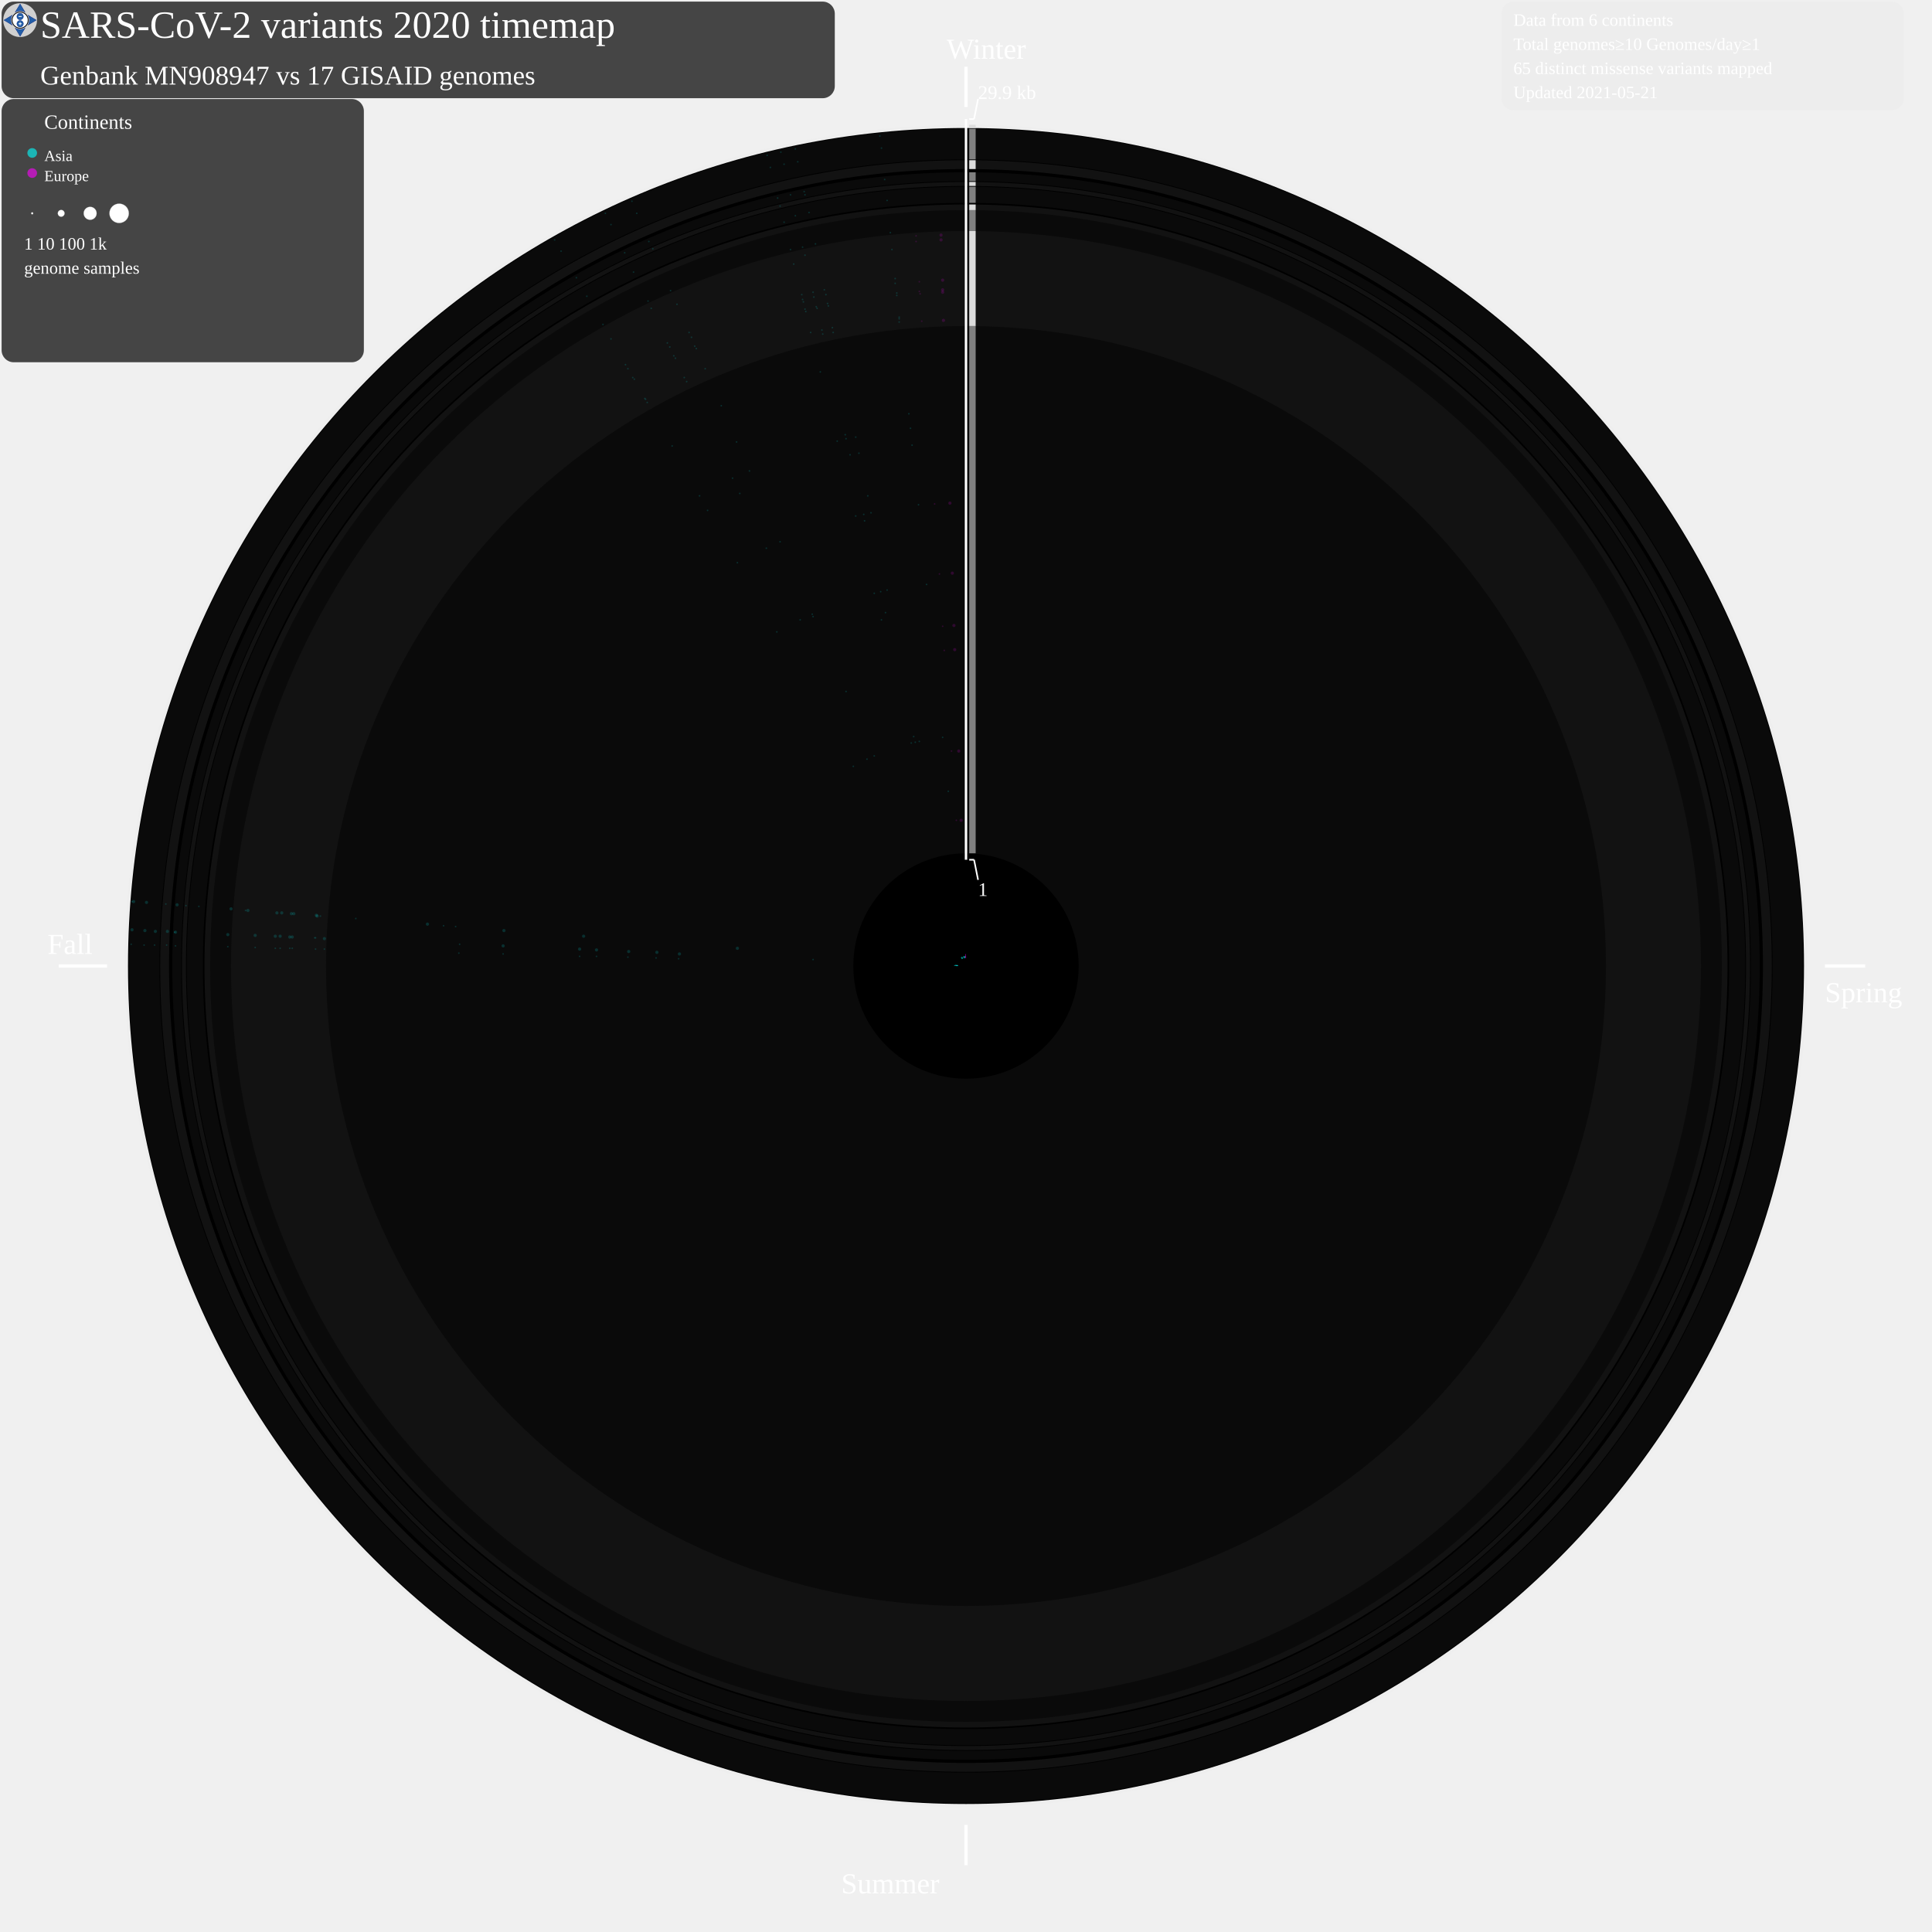
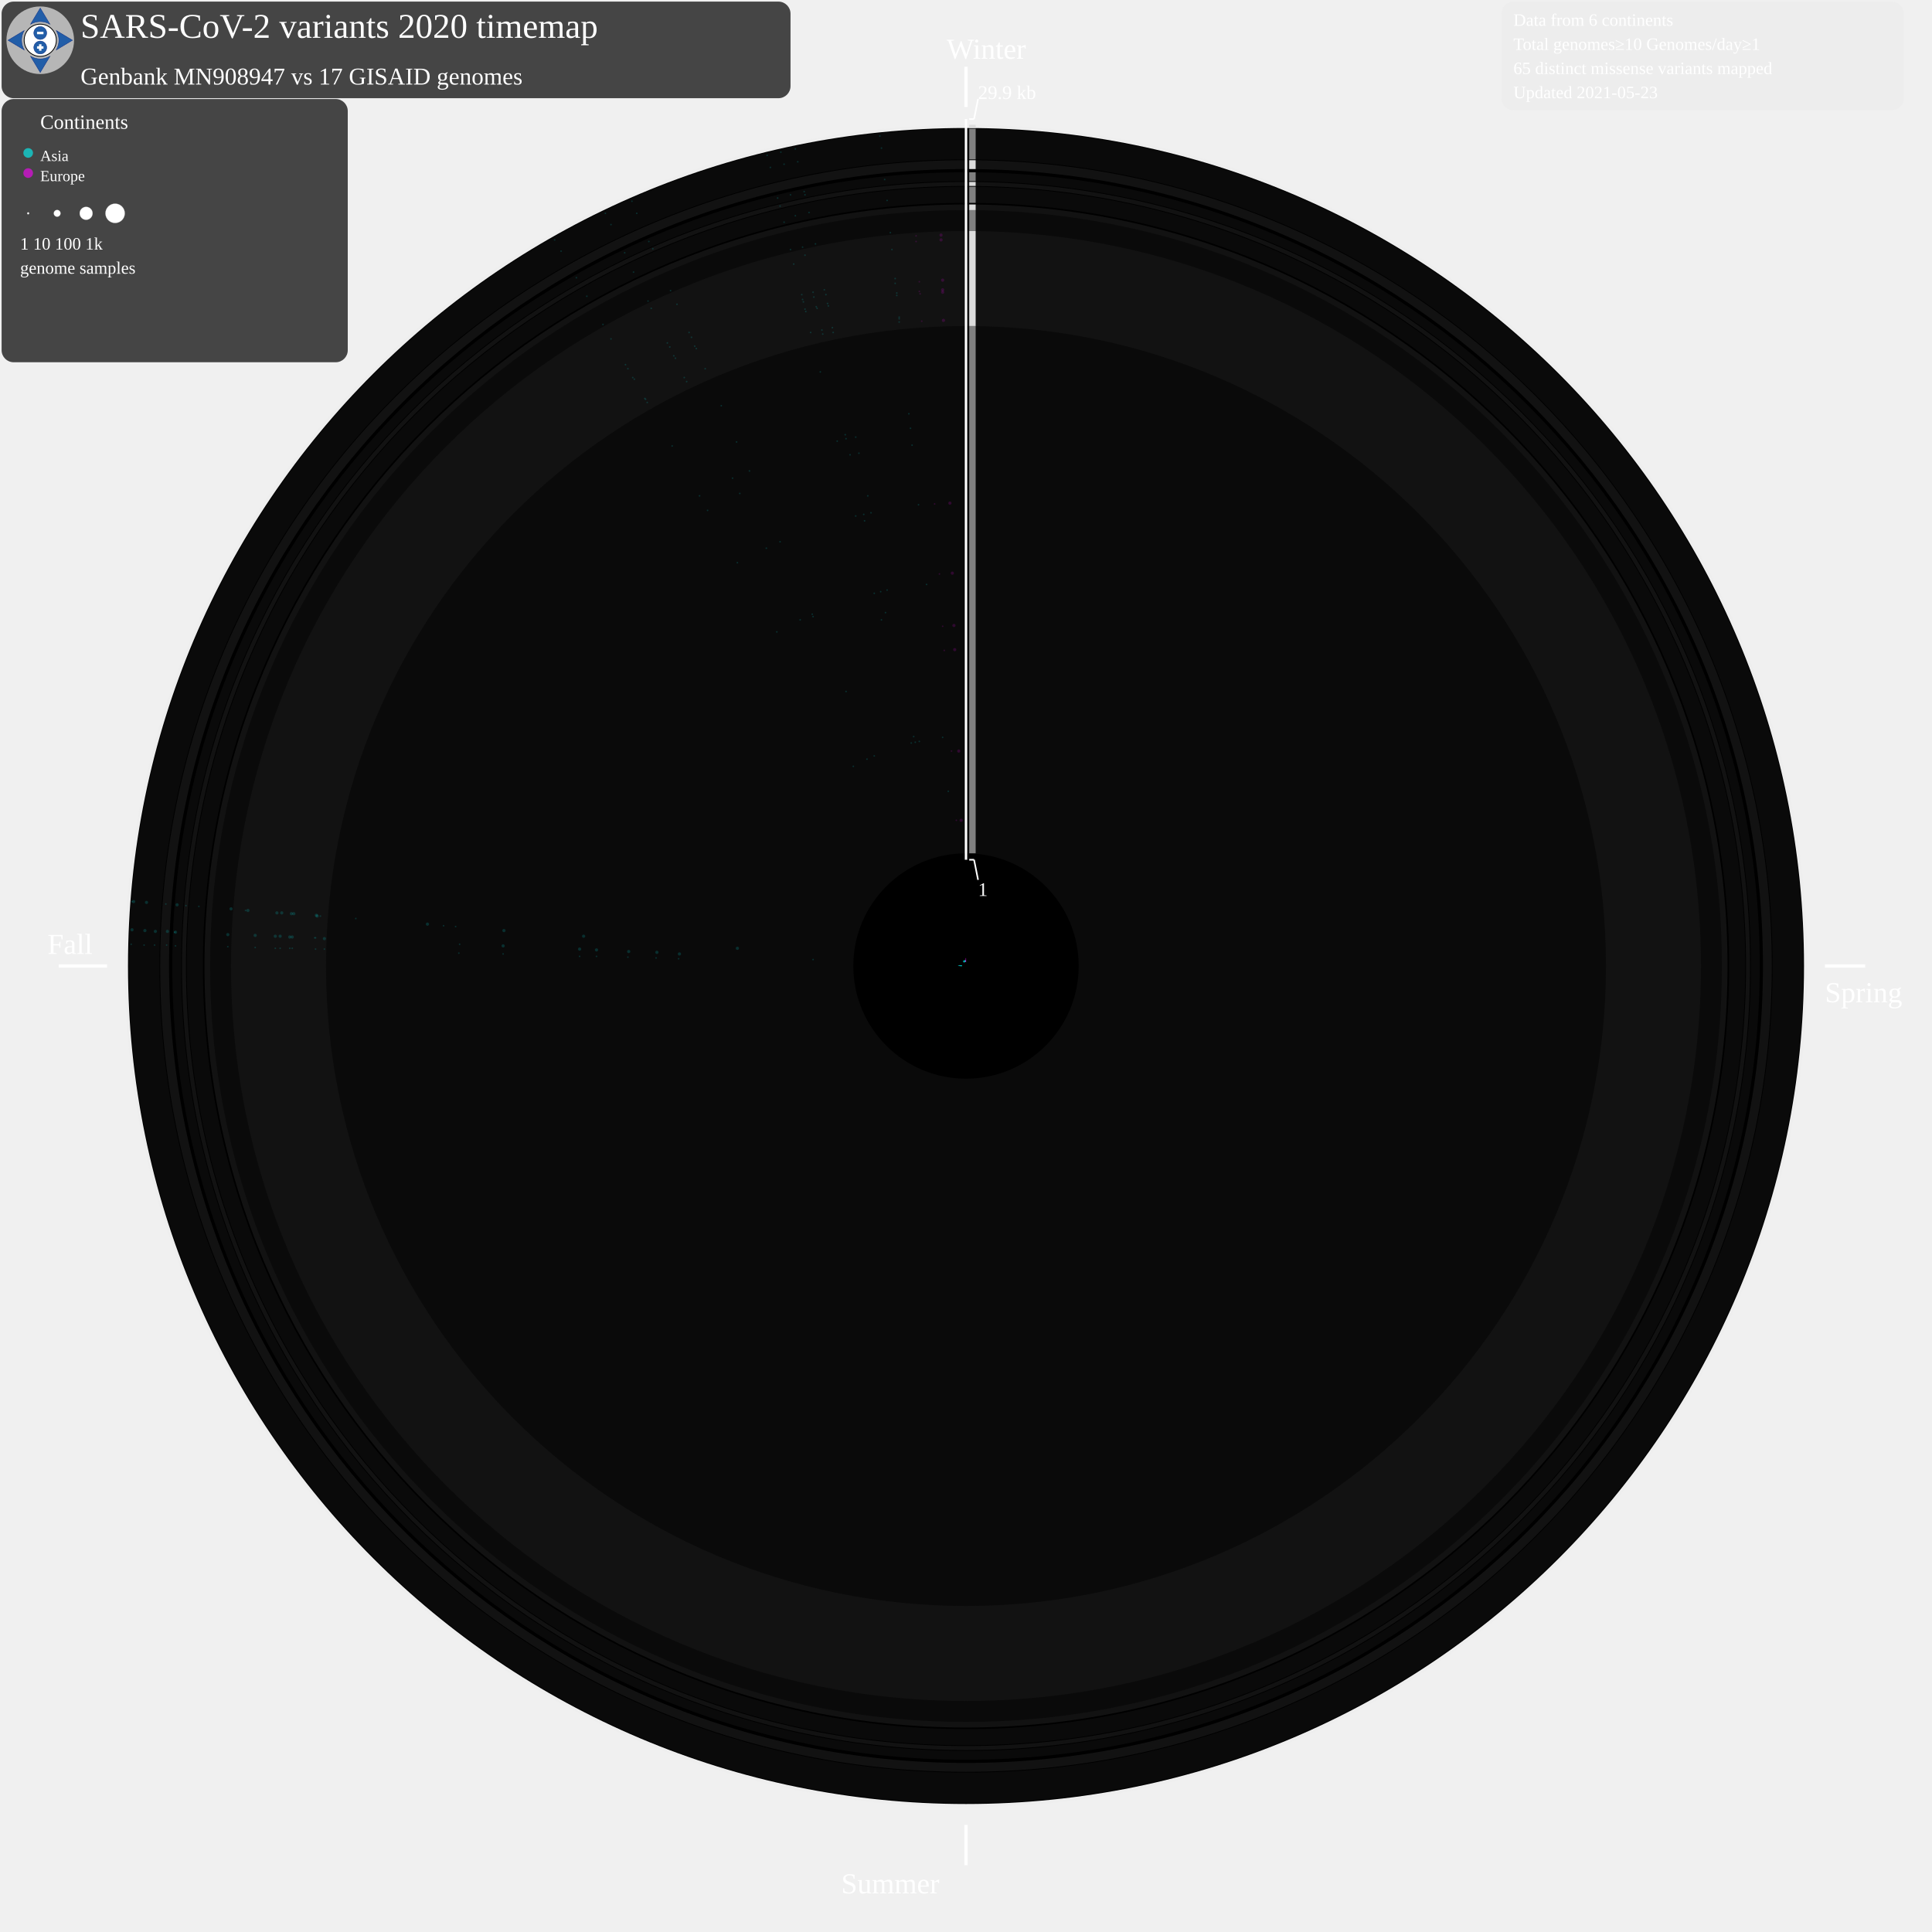
<svg xmlns="http://www.w3.org/2000/svg" width="2400" height="2400" style="background-color:black" viewBox="0 0 2400 2400" id="map-svg">
  <defs>
    <style type="text/css">
	.sb {
	stroke-width:0.8;
	stroke-opacity:50%;
	}
	.compass {
	fill: #fff;
	stroke: #000;
	stroke-width: 1;
	}
	.button {
	fill: #225EA8;
	stroke: #0C2C84;
	stroke-width: 0.5;
	stroke-miterlimit:6;
	stroke-linecap: round;
	}
	.button:hover {
	stroke-width: 1;
	}
	.plus-minus {
	fill: #fff;
	pointer-events: none;
	}
	.cv {
	stroke: none;
	fill-opacity:0.15;
	}
	a:link, a:visited {
	cursor: pointer;
	}
	a:hover, a:active {
	outline: dotted 2px yellow;
	}
	g:hover, g:active {
	outline: dotted 2px yellow;
	}
+ 	.static {
+ 	cursor: not-allowed;
+ 	}
+ 	.draggable, .draggable-group {
+ 	cursor: pointer;
+ 	}
+ 	svg text {
+ 	cursor: default;
+ 	-webkit-user-select: none;
+ 	-moz-user-select: none;
+ 	-ms-user-select: none;
+ 	user-select: none;
+ 	}
	</style>
  </defs>
-   <text font-size="4.0em" x="50" y="47" fill="white">SARS-CoV-2 variants 2020 timemap</text>
-   <g id="matrix-group" transform="matrix(1 0 0 1 0 0)">
+   <text font-size="3.6em" x="100" y="47" fill="white">SARS-CoV-2 variants 2020 timemap</text>
+   <g id="matrix-group" transform="matrix(1 0 0 1 0 0)" class="draggable-group">
    <circle cx="1200" cy="1200" r="1045" style="fill:gainsboro;stroke:black;stroke-width:0;fill-opacity:0.085;" />
    <circle cx="1200" cy="1200" r="1041" style="fill:black;stroke:black;stroke-width:0;fill-opacity:1;" />
    <circle cx="1200" cy="1200" r="1040" style="fill:grey;stroke:black;stroke-width:0;fill-opacity:0.085;" />
    <circle cx="1200" cy="1200" r="1002" style="fill:black;stroke:black;stroke-width:0;fill-opacity:1;" />
    <circle cx="1200" cy="1200" r="1001" style="fill:gainsboro;stroke:black;stroke-width:0;fill-opacity:0.085;" />
    <circle cx="1200" cy="1200" r="990" style="fill:black;stroke:black;stroke-width:0;fill-opacity:1;" />
    <circle cx="1200" cy="1200" r="986" style="fill:grey;stroke:black;stroke-width:0;fill-opacity:0.085;" />
    <circle cx="1200" cy="1200" r="975" style="fill:black;stroke:black;stroke-width:0;fill-opacity:1;" />
    <circle cx="1200" cy="1200" r="974" style="fill:gainsboro;stroke:black;stroke-width:0;fill-opacity:0.085;" />
    <circle cx="1200" cy="1200" r="969" style="fill:black;stroke:black;stroke-width:0;fill-opacity:1;" />
    <circle cx="1200" cy="1200" r="968" style="fill:grey;stroke:black;stroke-width:0;fill-opacity:0.085;" />
    <circle cx="1200" cy="1200" r="948" style="fill:black;stroke:black;stroke-width:0;fill-opacity:1;" />
    <circle cx="1200" cy="1200" r="946" style="fill:gainsboro;stroke:black;stroke-width:0;fill-opacity:0.085;" />
    <circle cx="1200" cy="1200" r="939" style="fill:black;stroke:black;stroke-width:0;fill-opacity:1;" />
    <circle cx="1200" cy="1200" r="939" style="fill:grey;stroke:black;stroke-width:0;fill-opacity:0.085;" />
    <circle cx="1200" cy="1200" r="913" style="fill:black;stroke:black;stroke-width:0;fill-opacity:1;" />
    <circle cx="1200" cy="1200" r="913" style="fill:gainsboro;stroke:black;stroke-width:0;fill-opacity:0.085;" />
    <circle cx="1200" cy="1200" r="795" style="fill:black;stroke:black;stroke-width:0;fill-opacity:1;" />
    <circle cx="1200" cy="1200" r="795" style="fill:grey;stroke:black;stroke-width:0;fill-opacity:0.085;" />
    <circle cx="1200" cy="1200" r="140" style="fill:black;stroke:black;stroke-width:0;fill-opacity:1;" />
    <line x1="1200" y1="82.938" x2="1200" y2="132.938" style="stroke:white;stroke-width:4" />
    <text font-size="3.0em" x="1176" y="72.938" fill="white">Winter</text>
    <line x1="2267" y1="1200" x2="2317" y2="1200" style="stroke:white;stroke-width:4" />
    <text font-size="3.0em" x="2267" y="1245" fill="white">Spring</text>
    <line x1="1200" y1="2267" x2="1200" y2="2317" style="stroke:white;stroke-width:4" />
    <text font-size="3.0em" x="1045" y="2352" fill="white">Summer</text>
    <line x1="133" y1="1200" x2="73" y2="1200" style="stroke:white;stroke-width:4" />
    <text font-size="3.0em" x="59" y="1185" fill="white">Fall</text>
    <g>
      <line x1="1208" y1="1060" x2="1208" y2="405" style="stroke:grey;stroke-width:8" />
    </g>
    <g>
      <line x1="1208" y1="405" x2="1208" y2="287" style="stroke:gainsboro;stroke-width:8" />
    </g>
    <g>
      <line x1="1208" y1="287" x2="1208" y2="261" style="stroke:grey;stroke-width:8" />
    </g>
    <g>
      <line x1="1208" y1="261" x2="1208" y2="254" style="stroke:gainsboro;stroke-width:8" />
    </g>
    <g>
      <line x1="1208" y1="252" x2="1208" y2="232" style="stroke:grey;stroke-width:8" />
    </g>
    <g>
      <line x1="1208" y1="231" x2="1208" y2="226" style="stroke:gainsboro;stroke-width:8" />
    </g>
    <g>
      <line x1="1208" y1="225" x2="1208" y2="214" style="stroke:grey;stroke-width:8" />
    </g>
    <g>
      <line x1="1208" y1="210" x2="1208" y2="199" style="stroke:gainsboro;stroke-width:8" />
    </g>
    <g>
      <line x1="1208" y1="198" x2="1208" y2="160" style="stroke:grey;stroke-width:8" />
    </g>
    <g>
      <line x1="1208" y1="159" x2="1208" y2="155" style="stroke:gainsboro;stroke-width:8" />
    </g>
    <line x1="1200" y1="147.938" x2="1200" y2="1068" style="stroke:white;stroke-width:3" />
    <line x1="1204" y1="147.938" x2="1210" y2="147.938" style="stroke:white;stroke-width:2" />
    <line x1="1210" y1="147.938" x2="1215" y2="122.938" style="stroke:white;stroke-width:2" />
    <line x1="1204" y1="1068" x2="1210" y2="1068" style="stroke:white;stroke-width:2" />
    <line x1="1210" y1="1068" x2="1215" y2="1093" style="stroke:white;stroke-width:2" />
    <text font-size="2.0em" x="1215" y="122.938" fill="white">29.9 kb</text>
    <text font-size="2.0em" x="1215" y="1113" fill="white">1</text>
    <g>
-       <line x1="1190.0" y1="1199.7" x2="1187.6" y2="1199.7" style="stroke:cyan;" class="sb" />
+       <line x1="1195.0" y1="1199.9" x2="1192.6" y2="1199.8" style="stroke:cyan;" class="sb" />
    </g>
    <g>
      <circle cx="843" cy="1191" r="1" style="fill:cyan;" class="cv" />
    </g>
    <g>
      <circle cx="815" cy="1190" r="1" style="fill:cyan;" class="cv" />
    </g>
    <g>
      <circle cx="780" cy="1189" r="1" style="fill:cyan;" class="cv" />
    </g>
    <g>
      <circle cx="741" cy="1188" r="1" style="fill:cyan;" class="cv" />
    </g>
    <g>
      <circle cx="720" cy="1188" r="1" style="fill:cyan;" class="cv" />
    </g>
    <g>
      <circle cx="625" cy="1185" r="1" style="fill:cyan;" class="cv" />
    </g>
    <g>
      <circle cx="570" cy="1184" r="1" style="fill:cyan;" class="cv" />
    </g>
    <g>
      <circle cx="403" cy="1179" r="1" style="fill:cyan;" class="cv" />
    </g>
    <g>
      <circle cx="392" cy="1179" r="1" style="fill:cyan;" class="cv" />
    </g>
    <g>
      <circle cx="363" cy="1178" r="1" style="fill:cyan;" class="cv" />
    </g>
    <g>
      <circle cx="360" cy="1178" r="1" style="fill:cyan;" class="cv" />
    </g>
    <g>
      <circle cx="348" cy="1178" r="1" style="fill:cyan;" class="cv" />
    </g>
    <g>
      <circle cx="342" cy="1178" r="1" style="fill:cyan;" class="cv" />
    </g>
    <g>
      <circle cx="317" cy="1177" r="1" style="fill:cyan;" class="cv" />
    </g>
    <g>
      <circle cx="283" cy="1176" r="1" style="fill:cyan;" class="cv" />
    </g>
    <g>
      <circle cx="218" cy="1175" r="1" style="fill:cyan;" class="cv" />
    </g>
    <g>
      <circle cx="207" cy="1174" r="1" style="fill:cyan;" class="cv" />
    </g>
    <g>
      <circle cx="192" cy="1174" r="1" style="fill:cyan;" class="cv" />
    </g>
    <g>
      <circle cx="179" cy="1174" r="1" style="fill:cyan;" class="cv" />
    </g>
    <g>
      <circle cx="163" cy="1173" r="1" style="fill:cyan;" class="cv" />
    </g>
    <g>
-       <line x1="1190.0" y1="1199.6" x2="1185.2" y2="1199.4" style="stroke:cyan;" class="sb" />
+       <line x1="1195.0" y1="1199.8" x2="1190.2" y2="1199.6" style="stroke:cyan;" class="sb" />
    </g>
    <g>
      <circle cx="1010" cy="1192" r="1" style="fill:cyan;" class="cv" />
    </g>
    <g>
      <circle cx="844" cy="1185" r="2" style="fill:cyan;" class="cv" />
    </g>
    <g>
      <circle cx="816" cy="1183" r="2" style="fill:cyan;" class="cv" />
    </g>
    <g>
      <circle cx="781" cy="1182" r="2" style="fill:cyan;" class="cv" />
    </g>
    <g>
      <circle cx="741" cy="1180" r="2" style="fill:cyan;" class="cv" />
    </g>
    <g>
      <circle cx="720" cy="1179" r="2" style="fill:cyan;" class="cv" />
    </g>
    <g>
      <circle cx="625" cy="1175" r="2" style="fill:cyan;" class="cv" />
    </g>
    <g>
      <circle cx="571" cy="1173" r="1" style="fill:cyan;" class="cv" />
    </g>
    <g>
      <circle cx="403" cy="1166" r="2" style="fill:cyan;" class="cv" />
    </g>
    <g>
      <circle cx="392" cy="1165" r="1" style="fill:cyan;" class="cv" />
    </g>
    <g>
      <circle cx="391" cy="1165" r="1" style="fill:cyan;" class="cv" />
    </g>
    <g>
      <circle cx="363" cy="1164" r="2" style="fill:cyan;" class="cv" />
    </g>
    <g>
      <circle cx="360" cy="1164" r="2" style="fill:cyan;" class="cv" />
    </g>
    <g>
      <circle cx="348" cy="1163" r="2" style="fill:cyan;" class="cv" />
    </g>
    <g>
      <circle cx="342" cy="1163" r="2" style="fill:cyan;" class="cv" />
    </g>
    <g>
      <circle cx="317" cy="1162" r="2" style="fill:cyan;" class="cv" />
    </g>
    <g>
      <circle cx="283" cy="1161" r="2" style="fill:cyan;" class="cv" />
    </g>
    <g>
      <circle cx="218" cy="1158" r="2" style="fill:cyan;" class="cv" />
    </g>
    <g>
      <circle cx="217" cy="1158" r="1" style="fill:cyan;" class="cv" />
    </g>
    <g>
      <circle cx="208" cy="1157" r="2" style="fill:cyan;" class="cv" />
    </g>
    <g>
      <circle cx="193" cy="1157" r="2" style="fill:cyan;" class="cv" />
    </g>
    <g>
      <circle cx="180" cy="1156" r="2" style="fill:cyan;" class="cv" />
    </g>
    <g>
      <circle cx="164" cy="1155" r="2" style="fill:cyan;" class="cv" />
    </g>
    <g>
-       <line x1="1190.0" y1="1199.2" x2="1186.2" y2="1198.9" style="stroke:cyan;" class="sb" />
+       <line x1="1195.0" y1="1199.6" x2="1191.2" y2="1199.3" style="stroke:cyan;" class="sb" />
    </g>
    <g>
      <circle cx="916" cy="1178" r="2" style="fill:cyan;" class="cv" />
    </g>
    <g>
      <circle cx="725" cy="1163" r="2" style="fill:cyan;" class="cv" />
    </g>
    <g>
      <circle cx="626" cy="1156" r="2" style="fill:cyan;" class="cv" />
    </g>
    <g>
      <circle cx="566" cy="1151" r="1" style="fill:cyan;" class="cv" />
    </g>
    <g>
      <circle cx="551" cy="1150" r="1" style="fill:cyan;" class="cv" />
    </g>
    <g>
      <circle cx="531" cy="1148" r="2" style="fill:cyan;" class="cv" />
    </g>
    <g>
      <circle cx="442" cy="1141" r="1" style="fill:cyan;" class="cv" />
    </g>
    <g>
      <circle cx="398" cy="1138" r="1" style="fill:cyan;" class="cv" />
    </g>
    <g>
      <circle cx="394" cy="1138" r="2" style="fill:cyan;" class="cv" />
    </g>
    <g>
      <circle cx="393" cy="1137" r="2" style="fill:cyan;" class="cv" />
    </g>
    <g>
      <circle cx="365" cy="1135" r="2" style="fill:cyan;" class="cv" />
    </g>
    <g>
      <circle cx="362" cy="1135" r="2" style="fill:cyan;" class="cv" />
    </g>
    <g>
      <circle cx="350" cy="1134" r="2" style="fill:cyan;" class="cv" />
    </g>
    <g>
      <circle cx="344" cy="1134" r="2" style="fill:cyan;" class="cv" />
    </g>
    <g>
      <circle cx="308" cy="1131" r="2" style="fill:cyan;" class="cv" />
    </g>
    <g>
      <circle cx="305" cy="1131" r="1" style="fill:cyan;" class="cv" />
    </g>
    <g>
      <circle cx="287" cy="1129" r="2" style="fill:cyan;" class="cv" />
    </g>
    <g>
      <circle cx="247" cy="1126" r="1" style="fill:cyan;" class="cv" />
    </g>
    <g>
      <circle cx="231" cy="1125" r="1" style="fill:cyan;" class="cv" />
    </g>
    <g>
      <circle cx="220" cy="1124" r="2" style="fill:cyan;" class="cv" />
    </g>
    <g>
      <circle cx="206" cy="1123" r="1" style="fill:cyan;" class="cv" />
    </g>
    <g>
      <circle cx="182" cy="1121" r="2" style="fill:cyan;" class="cv" />
    </g>
    <g>
      <circle cx="166" cy="1120" r="2" style="fill:cyan;" class="cv" />
    </g>
    <g>
      <circle cx="164" cy="1120" r="1" style="fill:cyan;" class="cv" />
    </g>
    <g>
-       <line x1="1195.1" y1="1191.3" x2="1193.9" y2="1189.2" style="stroke:cyan;" class="sb" />
+       <line x1="1197.5" y1="1195.6" x2="1196.4" y2="1193.6" style="stroke:cyan;" class="sb" />
    </g>
    <g>
      <circle cx="1060" cy="952" r="1" style="fill:cyan;" class="cv" />
    </g>
    <g>
      <circle cx="965" cy="785" r="1" style="fill:cyan;" class="cv" />
    </g>
    <g>
      <circle cx="916" cy="699" r="1" style="fill:cyan;" class="cv" />
    </g>
    <g>
      <circle cx="879" cy="634" r="1" style="fill:cyan;" class="cv" />
    </g>
    <g>
      <circle cx="869" cy="616" r="1" style="fill:cyan;" class="cv" />
    </g>
    <g>
      <circle cx="835" cy="554" r="1" style="fill:cyan;" class="cv" />
    </g>
    <g>
      <circle cx="804" cy="500" r="1" style="fill:cyan;" class="cv" />
    </g>
    <g>
      <circle cx="802" cy="496" r="1" style="fill:cyan;" class="cv" />
    </g>
    <g>
      <circle cx="801" cy="495" r="1" style="fill:cyan;" class="cv" />
    </g>
    <g>
      <circle cx="788" cy="471" r="1" style="fill:cyan;" class="cv" />
    </g>
    <g>
      <circle cx="786" cy="469" r="1" style="fill:cyan;" class="cv" />
    </g>
    <g>
      <circle cx="780" cy="458" r="1" style="fill:cyan;" class="cv" />
    </g>
    <g>
      <circle cx="777" cy="453" r="1" style="fill:cyan;" class="cv" />
    </g>
    <g>
      <circle cx="759" cy="421" r="1" style="fill:cyan;" class="cv" />
    </g>
    <g>
      <circle cx="749" cy="403" r="1" style="fill:cyan;" class="cv" />
    </g>
    <g>
      <circle cx="729" cy="368" r="1" style="fill:cyan;" class="cv" />
    </g>
    <g>
      <circle cx="716" cy="345" r="1" style="fill:cyan;" class="cv" />
    </g>
    <g>
      <circle cx="697" cy="312" r="1" style="fill:cyan;" class="cv" />
    </g>
    <g>
      <circle cx="689" cy="298" r="1" style="fill:cyan;" class="cv" />
    </g>
    <g>
-       <line x1="1195.7" y1="1191.0" x2="1194.6" y2="1188.8" style="stroke:cyan;" class="sb" />
+       <line x1="1197.8" y1="1195.5" x2="1196.8" y2="1193.3" style="stroke:cyan;" class="sb" />
    </g>
    <g>
      <circle cx="1077" cy="943" r="1" style="fill:cyan;" class="cv" />
    </g>
    <g>
      <circle cx="994" cy="770" r="1" style="fill:cyan;" class="cv" />
    </g>
    <g>
      <circle cx="952" cy="681" r="1" style="fill:cyan;" class="cv" />
    </g>
    <g>
      <circle cx="919" cy="613" r="1" style="fill:cyan;" class="cv" />
    </g>
    <g>
      <circle cx="910" cy="594" r="1" style="fill:cyan;" class="cv" />
    </g>
    <g>
      <circle cx="853" cy="474" r="1" style="fill:cyan;" class="cv" />
    </g>
    <g>
      <circle cx="850" cy="469" r="1" style="fill:cyan;" class="cv" />
    </g>
    <g>
      <circle cx="839" cy="445" r="1" style="fill:cyan;" class="cv" />
    </g>
    <g>
      <circle cx="837" cy="442" r="1" style="fill:cyan;" class="cv" />
    </g>
    <g>
      <circle cx="832" cy="431" r="1" style="fill:cyan;" class="cv" />
    </g>
    <g>
      <circle cx="829" cy="426" r="1" style="fill:cyan;" class="cv" />
    </g>
    <g>
      <circle cx="809" cy="383" r="1" style="fill:cyan;" class="cv" />
    </g>
    <g>
      <circle cx="805" cy="374" r="1" style="fill:cyan;" class="cv" />
    </g>
    <g>
      <circle cx="787" cy="338" r="1" style="fill:cyan;" class="cv" />
    </g>
    <g>
      <circle cx="776" cy="314" r="1" style="fill:cyan;" class="cv" />
    </g>
    <g>
      <circle cx="759" cy="279" r="1" style="fill:cyan;" class="cv" />
    </g>
    <g>
      <circle cx="752" cy="265" r="1" style="fill:cyan;" class="cv" />
    </g>
    <g>
-       <line x1="1196.0" y1="1190.8" x2="1195.0" y2="1188.6" style="stroke:cyan;" class="sb" />
+       <line x1="1198.0" y1="1195.4" x2="1197.0" y2="1193.2" style="stroke:cyan;" class="sb" />
    </g>
    <g>
      <circle cx="1086" cy="939" r="1" style="fill:cyan;" class="cv" />
    </g>
    <g>
      <circle cx="1051" cy="859" r="1" style="fill:cyan;" class="cv" />
    </g>
    <g>
      <circle cx="1010" cy="766" r="1" style="fill:cyan;" class="cv" />
    </g>
    <g>
      <circle cx="1009" cy="763" r="1" style="fill:cyan;" class="cv" />
    </g>
    <g>
      <circle cx="969" cy="673" r="1" style="fill:cyan;" class="cv" />
    </g>
    <g>
      <circle cx="931" cy="585" r="1" style="fill:cyan;" class="cv" />
    </g>
    <g>
      <circle cx="915" cy="549" r="1" style="fill:cyan;" class="cv" />
    </g>
    <g>
      <circle cx="896" cy="504" r="1" style="fill:cyan;" class="cv" />
    </g>
    <g>
      <circle cx="876" cy="458" r="1" style="fill:cyan;" class="cv" />
    </g>
    <g>
      <circle cx="865" cy="433" r="1" style="fill:cyan;" class="cv" />
    </g>
    <g>
      <circle cx="863" cy="430" r="1" style="fill:cyan;" class="cv" />
    </g>
    <g>
      <circle cx="859" cy="419" r="1" style="fill:cyan;" class="cv" />
    </g>
    <g>
      <circle cx="856" cy="413" r="1" style="fill:cyan;" class="cv" />
    </g>
    <g>
      <circle cx="841" cy="378" r="1" style="fill:cyan;" class="cv" />
    </g>
    <g>
      <circle cx="833" cy="361" r="1" style="fill:cyan;" class="cv" />
    </g>
    <g>
      <circle cx="811" cy="309" r="1" style="fill:cyan;" class="cv" />
    </g>
    <g>
      <circle cx="806" cy="300" r="1" style="fill:cyan;" class="cv" />
    </g>
    <g>
      <circle cx="791" cy="265" r="1" style="fill:cyan;" class="cv" />
    </g>
    <g>
      <circle cx="785" cy="250" r="1" style="fill:cyan;" class="cv" />
    </g>
    <g>
-       <line x1="1197.6" y1="1190.3" x2="1197.0" y2="1187.9" style="stroke:cyan;" class="sb" />
+       <line x1="1198.8" y1="1195.1" x2="1198.2" y2="1192.8" style="stroke:cyan;" class="sb" />
    </g>
    <g>
      <circle cx="1132" cy="923" r="1" style="fill:cyan;" class="cv" />
    </g>
    <g>
      <circle cx="1095" cy="770" r="1" style="fill:cyan;" class="cv" />
    </g>
    <g>
      <circle cx="1086" cy="737" r="1" style="fill:cyan;" class="cv" />
    </g>
    <g>
      <circle cx="1063" cy="641" r="1" style="fill:cyan;" class="cv" />
    </g>
    <g>
      <circle cx="1040" cy="548" r="1" style="fill:cyan;" class="cv" />
    </g>
    <g>
      <circle cx="1019" cy="462" r="1" style="fill:cyan;" class="cv" />
    </g>
    <g>
      <circle cx="1007" cy="413" r="1" style="fill:cyan;" class="cv" />
    </g>
    <g>
      <circle cx="1001" cy="387" r="1" style="fill:cyan;" class="cv" />
    </g>
    <g>
      <circle cx="1000" cy="384" r="1" style="fill:cyan;" class="cv" />
    </g>
    <g>
      <circle cx="998" cy="375" r="1" style="fill:cyan;" class="cv" />
    </g>
    <g>
      <circle cx="997" cy="372" r="1" style="fill:cyan;" class="cv" />
    </g>
    <g>
      <circle cx="996" cy="366" r="1" style="fill:cyan;" class="cv" />
    </g>
    <g>
      <circle cx="986" cy="328" r="1" style="fill:cyan;" class="cv" />
    </g>
    <g>
      <circle cx="982" cy="310" r="1" style="fill:cyan;" class="cv" />
    </g>
    <g>
      <circle cx="974" cy="276" r="1" style="fill:cyan;" class="cv" />
    </g>
    <g>
      <circle cx="969" cy="256" r="1" style="fill:cyan;" class="cv" />
    </g>
    <g>
      <circle cx="966" cy="246" r="1" style="fill:cyan;" class="cv" />
    </g>
    <g>
      <circle cx="957" cy="208" r="1" style="fill:cyan;" class="cv" />
    </g>
    <g>
      <circle cx="953" cy="193" r="1" style="fill:cyan;" class="cv" />
    </g>
    <g>
-       <line x1="1197.8" y1="1190.2" x2="1197.3" y2="1187.9" style="stroke:cyan;" class="sb" />
+       <line x1="1198.9" y1="1195.1" x2="1198.4" y2="1192.8" style="stroke:cyan;" class="sb" />
    </g>
    <g>
      <circle cx="1137" cy="922" r="1" style="fill:cyan;" class="cv" />
    </g>
    <g>
      <circle cx="1135" cy="915" r="1" style="fill:cyan;" class="cv" />
    </g>
    <g>
      <circle cx="1100" cy="761" r="1" style="fill:cyan;" class="cv" />
    </g>
    <g>
      <circle cx="1094" cy="735" r="1" style="fill:cyan;" class="cv" />
    </g>
    <g>
      <circle cx="1074" cy="647" r="1" style="fill:cyan;" class="cv" />
    </g>
    <g>
      <circle cx="1073" cy="639" r="1" style="fill:cyan;" class="cv" />
    </g>
    <g>
      <circle cx="1056" cy="565" r="1" style="fill:cyan;" class="cv" />
    </g>
    <g>
      <circle cx="1051" cy="545" r="1" style="fill:cyan;" class="cv" />
    </g>
    <g>
      <circle cx="1050" cy="540" r="1" style="fill:cyan;" class="cv" />
    </g>
    <g>
      <circle cx="1022" cy="415" r="1" style="fill:cyan;" class="cv" />
    </g>
    <g>
      <circle cx="1021" cy="410" r="1" style="fill:cyan;" class="cv" />
    </g>
    <g>
      <circle cx="1015" cy="383" r="1" style="fill:cyan;" class="cv" />
    </g>
    <g>
      <circle cx="1014" cy="381" r="1" style="fill:cyan;" class="cv" />
    </g>
    <g>
      <circle cx="1011" cy="369" r="1" style="fill:cyan;" class="cv" />
    </g>
    <g>
      <circle cx="1010" cy="363" r="1" style="fill:cyan;" class="cv" />
    </g>
    <g>
      <circle cx="1000" cy="317" r="1" style="fill:cyan;" class="cv" />
    </g>
    <g>
      <circle cx="997" cy="307" r="1" style="fill:cyan;" class="cv" />
    </g>
    <g>
      <circle cx="988" cy="268" r="1" style="fill:cyan;" class="cv" />
    </g>
    <g>
      <circle cx="982" cy="242" r="1" style="fill:cyan;" class="cv" />
    </g>
    <g>
      <circle cx="974" cy="204" r="1" style="fill:cyan;" class="cv" />
    </g>
    <g>
      <circle cx="970" cy="189" r="1" style="fill:cyan;" class="cv" />
    </g>
    <g>
-       <line x1="1198.0" y1="1190.2" x2="1197.5" y2="1187.9" style="stroke:cyan;" class="sb" />
+       <line x1="1199.0" y1="1195.1" x2="1198.5" y2="1192.7" style="stroke:cyan;" class="sb" />
    </g>
    <g>
      <circle cx="1142" cy="921" r="1" style="fill:cyan;" class="cv" />
    </g>
    <g>
      <circle cx="1102" cy="733" r="1" style="fill:cyan;" class="cv" />
    </g>
    <g>
      <circle cx="1082" cy="637" r="1" style="fill:cyan;" class="cv" />
    </g>
    <g>
      <circle cx="1078" cy="616" r="1" style="fill:cyan;" class="cv" />
    </g>
    <g>
      <circle cx="1067" cy="563" r="1" style="fill:cyan;" class="cv" />
    </g>
    <g>
      <circle cx="1063" cy="543" r="1" style="fill:cyan;" class="cv" />
    </g>
    <g>
      <circle cx="1035" cy="413" r="1" style="fill:cyan;" class="cv" />
    </g>
    <g>
      <circle cx="1034" cy="407" r="1" style="fill:cyan;" class="cv" />
    </g>
    <g>
      <circle cx="1029" cy="380" r="1" style="fill:cyan;" class="cv" />
    </g>
    <g>
      <circle cx="1028" cy="377" r="1" style="fill:cyan;" class="cv" />
    </g>
    <g>
      <circle cx="1026" cy="366" r="1" style="fill:cyan;" class="cv" />
    </g>
    <g>
      <circle cx="1024" cy="360" r="1" style="fill:cyan;" class="cv" />
    </g>
    <g>
      <circle cx="1013" cy="303" r="1" style="fill:cyan;" class="cv" />
    </g>
    <g>
      <circle cx="1005" cy="264" r="1" style="fill:cyan;" class="cv" />
    </g>
    <g>
      <circle cx="1000" cy="242" r="1" style="fill:cyan;" class="cv" />
    </g>
    <g>
      <circle cx="999" cy="238" r="1" style="fill:cyan;" class="cv" />
    </g>
    <g>
      <circle cx="991" cy="201" r="1" style="fill:cyan;" class="cv" />
    </g>
    <g>
      <circle cx="988" cy="185" r="1" style="fill:cyan;" class="cv" />
    </g>
    <g>
-       <line x1="1199.0" y1="1190.1" x2="1198.7" y2="1187.7" style="stroke:cyan;" class="sb" />
+       <line x1="1199.5" y1="1195.0" x2="1199.2" y2="1192.6" style="stroke:cyan;" class="sb" />
    </g>
    <g>
      <circle cx="1178" cy="983" r="1" style="fill:cyan;" class="cv" />
    </g>
    <g>
      <circle cx="1171" cy="916" r="1" style="fill:cyan;" class="cv" />
    </g>
    <g>
      <circle cx="1151" cy="726" r="1" style="fill:cyan;" class="cv" />
    </g>
    <g>
      <circle cx="1141" cy="627" r="1" style="fill:cyan;" class="cv" />
    </g>
    <g>
      <circle cx="1133" cy="553" r="1" style="fill:cyan;" class="cv" />
    </g>
    <g>
      <circle cx="1131" cy="532" r="1" style="fill:cyan;" class="cv" />
    </g>
    <g>
      <circle cx="1129" cy="514" r="1" style="fill:cyan;" class="cv" />
    </g>
    <g>
      <circle cx="1117" cy="400" r="1" style="fill:cyan;" class="cv" />
    </g>
    <g>
      <circle cx="1117" cy="396" r="1" style="fill:cyan;" class="cv" />
    </g>
    <g>
      <circle cx="1117" cy="394" r="1" style="fill:cyan;" class="cv" />
    </g>
    <g>
      <circle cx="1114" cy="367" r="1" style="fill:cyan;" class="cv" />
    </g>
    <g>
      <circle cx="1114" cy="364" r="1" style="fill:cyan;" class="cv" />
    </g>
    <g>
      <circle cx="1112" cy="352" r="1" style="fill:cyan;" class="cv" />
    </g>
    <g>
      <circle cx="1112" cy="346" r="1" style="fill:cyan;" class="cv" />
    </g>
    <g>
      <circle cx="1108" cy="310" r="1" style="fill:cyan;" class="cv" />
    </g>
    <g>
      <circle cx="1106" cy="289" r="1" style="fill:cyan;" class="cv" />
    </g>
    <g>
      <circle cx="1102" cy="249" r="1" style="fill:cyan;" class="cv" />
    </g>
    <g>
      <circle cx="1099" cy="223" r="1" style="fill:cyan;" class="cv" />
    </g>
    <g>
      <circle cx="1095" cy="184" r="1" style="fill:cyan;" class="cv" />
    </g>
    <g>
      <circle cx="1093" cy="169" r="1" style="fill:cyan;" class="cv" />
    </g>
    <g>
-       <line x1="1199.3" y1="1190.0" x2="1199.1" y2="1187.6" style="stroke:fuchsia;" class="sb" />
+       <line x1="1199.7" y1="1195.0" x2="1199.5" y2="1192.6" style="stroke:fuchsia;" class="sb" />
    </g>
    <g>
      <circle cx="1188" cy="1019" r="1" style="fill:fuchsia;" class="cv" />
    </g>
    <g>
      <circle cx="1182" cy="933" r="1" style="fill:fuchsia;" class="cv" />
    </g>
    <g>
      <circle cx="1173" cy="808" r="1" style="fill:fuchsia;" class="cv" />
    </g>
    <g>
      <circle cx="1171" cy="778" r="1" style="fill:fuchsia;" class="cv" />
    </g>
    <g>
      <circle cx="1167" cy="713" r="1" style="fill:fuchsia;" class="cv" />
    </g>
    <g>
      <circle cx="1161" cy="626" r="1" style="fill:fuchsia;" class="cv" />
    </g>
    <g>
      <circle cx="1145" cy="399" r="1" style="fill:fuchsia;" class="cv" />
    </g>
    <g>
      <circle cx="1143" cy="365" r="1" style="fill:fuchsia;" class="cv" />
    </g>
    <g>
      <circle cx="1142" cy="362" r="1" style="fill:fuchsia;" class="cv" />
    </g>
    <g>
      <circle cx="1142" cy="350" r="1" style="fill:fuchsia;" class="cv" />
    </g>
    <g>
      <circle cx="1138" cy="300" r="1" style="fill:fuchsia;" class="cv" />
    </g>
    <g>
      <circle cx="1138" cy="293" r="1" style="fill:fuchsia;" class="cv" />
    </g>
    <g>
-       <line x1="1199.7" y1="1190.0" x2="1199.5" y2="1185.2" style="stroke:fuchsia;" class="sb" />
+       <line x1="1199.8" y1="1195.0" x2="1199.7" y2="1190.2" style="stroke:fuchsia;" class="sb" />
    </g>
    <g>
      <circle cx="1194" cy="1019" r="2" style="fill:fuchsia;" class="cv" />
    </g>
    <g>
      <circle cx="1191" cy="933" r="2" style="fill:fuchsia;" class="cv" />
    </g>
    <g>
      <circle cx="1186" cy="807" r="2" style="fill:fuchsia;" class="cv" />
    </g>
    <g>
      <circle cx="1185" cy="777" r="2" style="fill:fuchsia;" class="cv" />
    </g>
    <g>
      <circle cx="1183" cy="712" r="2" style="fill:fuchsia;" class="cv" />
    </g>
    <g>
      <circle cx="1180" cy="625" r="2" style="fill:fuchsia;" class="cv" />
    </g>
    <g>
      <circle cx="1172" cy="398" r="2" style="fill:fuchsia;" class="cv" />
    </g>
    <g>
      <circle cx="1171" cy="363" r="2" style="fill:fuchsia;" class="cv" />
    </g>
    <g>
      <circle cx="1171" cy="360" r="2" style="fill:fuchsia;" class="cv" />
    </g>
    <g>
      <circle cx="1171" cy="348" r="2" style="fill:fuchsia;" class="cv" />
    </g>
    <g>
      <circle cx="1169" cy="298" r="2" style="fill:fuchsia;" class="cv" />
    </g>
    <g>
      <circle cx="1169" cy="292" r="2" style="fill:fuchsia;" class="cv" />
    </g>
  </g>
-   <rect x="2" y="2" width="1035" height="120" rx="15" style="fill:#1B1B1B;stroke-width:0;fill-opacity:0.8;" />
+   <rect x="2" y="2" width="980" height="120" rx="15" style="fill:#1B1B1B;stroke-width:0;fill-opacity:0.8;" />
  <a href="https://bcgsc.github.io/SARS2/">
-     <text font-size="4.0em" x="50" y="47" fill="white">SARS-CoV-2 variants 2020 timemap</text>
+     <text font-size="3.6em" x="100" y="47" fill="white">SARS-CoV-2 variants 2020 timemap</text>
  </a>
-   <text font-size="2.8em" x="50" y="105" fill="white">Genbank MN908947 vs 17 GISAID genomes</text>
-   <circle cx="25" cy="25" r="21" fill="white" opacity="0.75" />
-   <path class="button" d="M25 5 l6 10 a20 35 0 0 0 -12 0z" />
-   <path class="button" d="M5 25 l10 -6 a35 20 0 0 0 0 12z" />
-   <path class="button" d="M25 45 l6 -10 a20, 35 0 0,1 -12,0z" />
-   <path class="button" d="M45 25 l-10 -6 a35 20 0 0 1 0 12z" />
-   <circle class="compass" cx="25" cy="25" r="10" />
-   <circle class="button" cx="25" cy="20.5" r="4" />
-   <circle class="button" cx="25" cy="29.5" r="4" />
-   <rect class="plus-minus" x="23" y="20" width="4" height="1" />
-   <rect class="plus-minus" x="23" y="29" width="4" height="1" />
-   <rect class="plus-minus" x="24.5" y="27.5" width="1" height="4" />
-   <rect x="2" y="123" width="450" height="327" rx="15" style="fill:#1B1B1B;stroke-width:0;fill-opacity:0.8;" />
-   <text font-size="2.1em" x="55" y="160" fill="white">Continents</text>
-   <circle cx="40" cy="190" r="6" style="fill:cyan;stroke:black;stroke-width:0;fill-opacity:0.6;" />
-   <text font-size="1.6em" x="55" y="200" fill="white">Asia</text>
-   <circle cx="40" cy="215" r="6" style="fill:fuchsia;stroke:black;stroke-width:0;fill-opacity:0.6;" />
-   <text font-size="1.6em" x="55" y="225" fill="white">Europe</text>
-   <circle cx="40" cy="265" r="1.204" style="fill:white;stroke:lightgrey;stroke-width:0.2;" />
-   <circle cx="76" cy="265" r="4.166" style="fill:white;stroke:lightgrey;stroke-width:0.2;" />
-   <circle cx="112" cy="265" r="8.017" style="fill:white;stroke:lightgrey;stroke-width:0.2;" />
-   <circle cx="148" cy="265" r="12.002" style="fill:white;stroke:lightgrey;stroke-width:0.2;" />
-   <text font-size="1.8em" x="30" y="310" fill="white">1      10        100        1k</text>
-   <text font-size="1.8em" x="30" y="340" fill="white">genome samples</text>
+   <text font-size="2.5em" x="100" y="105" fill="white">Genbank MN908947 vs 17 GISAID genomes</text>
+   <circle cx="50" cy="50" r="42" fill="gainsboro" opacity="0.75" />
+   <path class="button" d="M50 10 l12   20 a40, 70 0 0,0 -24,  0z" />
+   <path class="button" d="M10 50 l20  -12 a70, 40 0 0,0   0, 24z" />
+   <path class="button" d="M50 90 l12  -20 a40, 70 0 0,1 -24,  0z" />
+   <path class="button" d="M90 50 l-20 -12 a70, 40 0 0,1   0, 24z" />
+   <circle class="compass" cx="50" cy="50" r="20" />
+   <circle class="button" cx="50" cy="41" r="8" />
+   <circle class="button" cx="50" cy="59" r="8" />
+   <rect class="plus-minus" x="46" y="39.5" width="8" height="3" />
+   <rect class="plus-minus" x="46" y="57.5" width="8" height="3" />
+   <rect class="plus-minus" x="48.5" y="55" width="3" height="8" />
+   <rect x="2" y="123" width="430" height="327" rx="15" style="fill:#1B1B1B;stroke-width:0;fill-opacity:0.8;" />
+   <text font-size="2.1em" x="50" y="160" fill="white">Continents</text>
+   <circle cx="35" cy="190" r="6" style="fill:cyan;stroke:black;stroke-width:0;fill-opacity:0.6;" />
+   <text font-size="1.6em" x="50" y="200" fill="white">Asia</text>
+   <circle cx="35" cy="215" r="6" style="fill:fuchsia;stroke:black;stroke-width:0;fill-opacity:0.6;" />
+   <text font-size="1.6em" x="50" y="225" fill="white">Europe</text>
+   <circle cx="35" cy="265" r="1.204" style="fill:white;stroke:lightgrey;stroke-width:0.2;" />
+   <circle cx="71" cy="265" r="4.166" style="fill:white;stroke:lightgrey;stroke-width:0.2;" />
+   <circle cx="107" cy="265" r="8.017" style="fill:white;stroke:lightgrey;stroke-width:0.2;" />
+   <circle cx="143" cy="265" r="12.002" style="fill:white;stroke:lightgrey;stroke-width:0.2;" />
+   <text font-size="1.8em" x="25" y="310" fill="white">1      10        100        1k</text>
+   <text font-size="1.8em" x="25" y="340" fill="white">genome samples</text>
  <rect x="1865" y="2" width="500" height="135" rx="15" style="fill:gainsboro;stroke-width:0;fill-opacity:0.15;" />
  <text font-size="1.8em" x="1880" y="32" fill="white">Data from 6 continents</text>
  <text font-size="1.8em" x="1880" y="62" fill="white">Total genomes≥10  Genomes/day≥1</text>
  <text font-size="1.8em" x="1880" y="92" fill="white">65 distinct missense variants mapped</text>
-   <text font-size="1.8em" x="1880" y="122" fill="white">Updated 2021-05-21</text>
+   <text font-size="1.8em" x="1880" y="122" fill="white">Updated 2021-05-23</text>
</svg>
